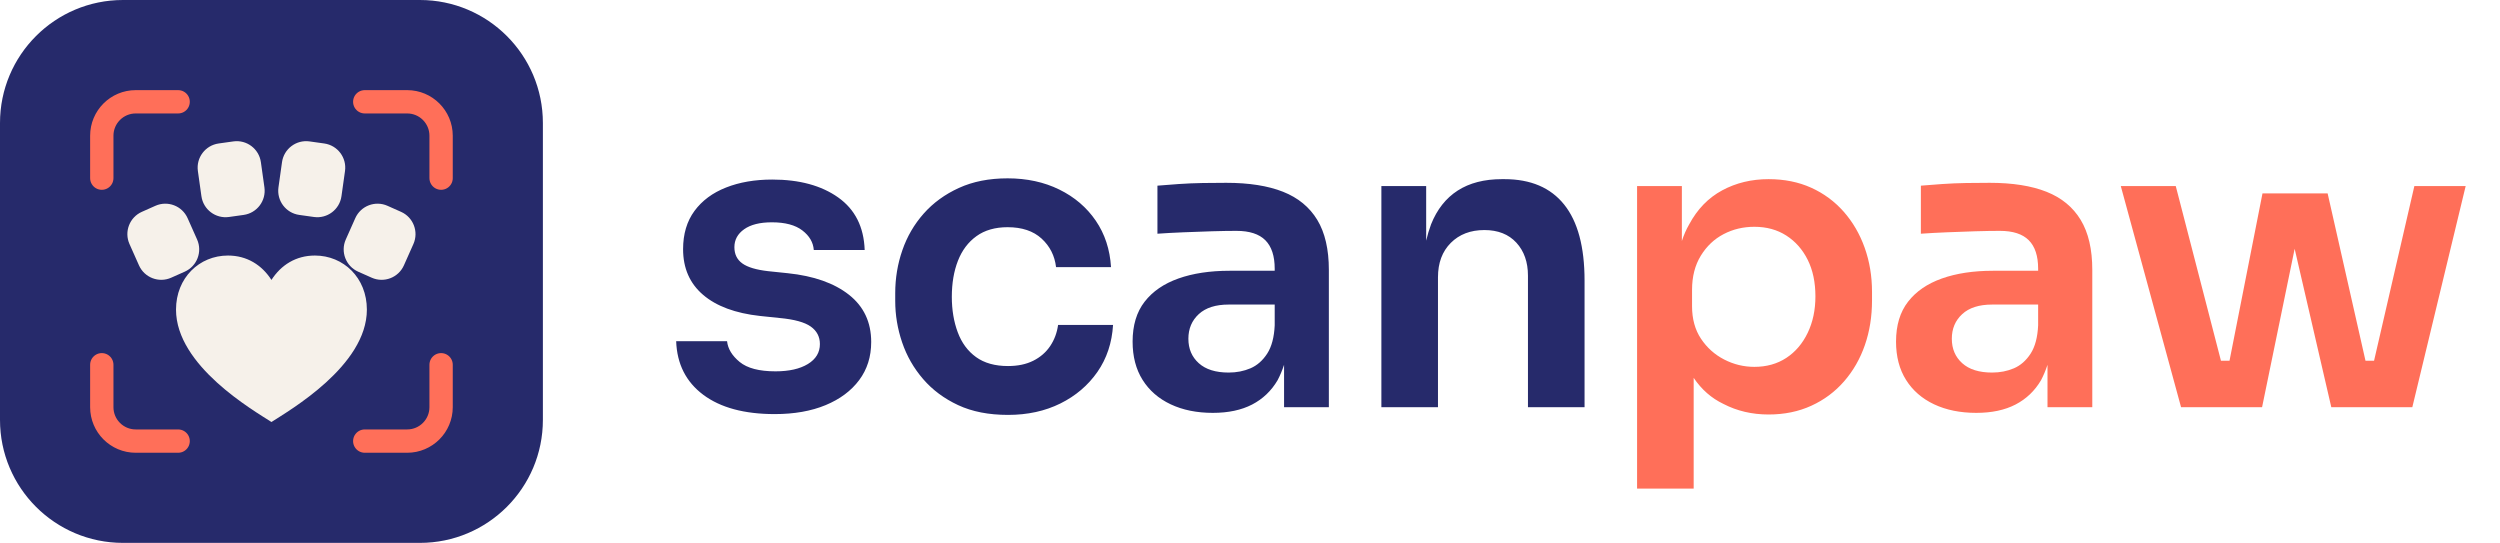
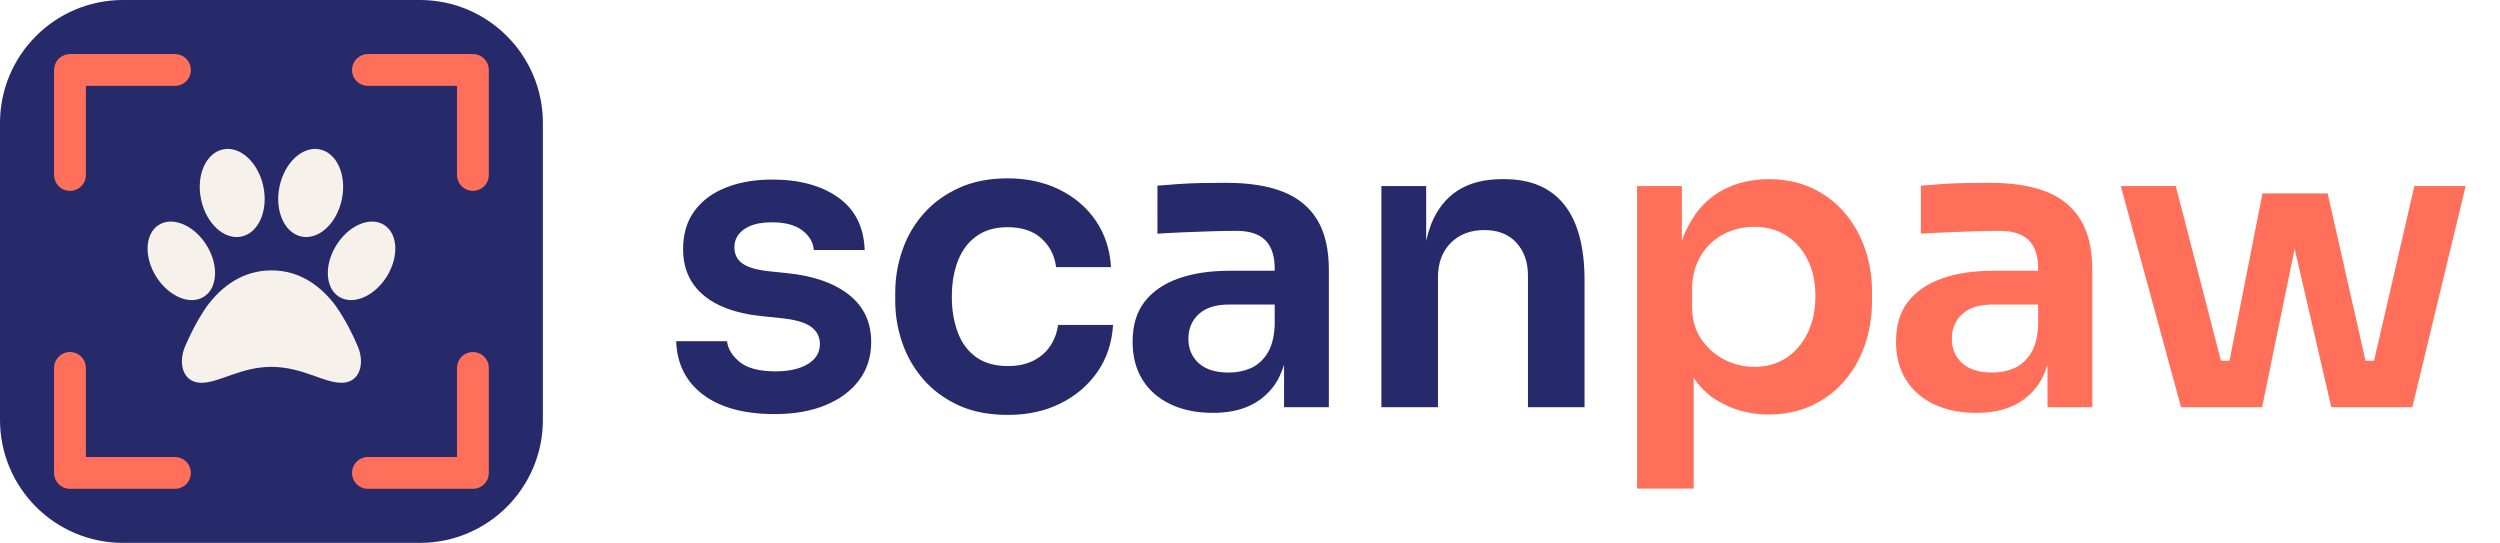
<svg xmlns="http://www.w3.org/2000/svg" viewBox="0 0 921 200" role="img" aria-label="Scan-Paw">
  <g transform="scale(0.390625)">
    <rect width="512" height="512" rx="116" fill="#262A6B" />
-     <g fill="none" stroke="#FF6F59" stroke-width="22" stroke-linecap="round" stroke-linejoin="round">
-       <path d="M96 168V128a32 32 0 0 1 32-32h40" />
-       <path d="M344 96h40a32 32 0 0 1 32 32v40" />
-       <path d="M416 344v40a32 32 0 0 1-32 32h-40" />
-       <path d="M168 416h-40a32 32 0 0 1-32-32v-40" />
+     <g fill="none" stroke="#FF6F59" stroke-width="30" stroke-linecap="round" stroke-linejoin="round">
+       <path d="M66 165V66H165" />
+       <path d="M347 66H446V165" />
+       <path d="M446 347V446H347" />
+       <path d="M165 446H66V347" />
    </g>
    <g fill="#F6F1EA">
-       <rect x="124" y="194" width="60" height="68" rx="23" transform="rotate(-24 154 228)" />
-       <rect x="188" y="134" width="60" height="70" rx="23" transform="rotate(-8 218 169)" />
-       <rect x="264" y="134" width="60" height="70" rx="23" transform="rotate(8 294 169)" />
-       <rect x="328" y="194" width="60" height="68" rx="23" transform="rotate(24 358 228)" />
-       <path d="M256 398c-17-11-90-53-90-106 0-30 22-51 49-51 18 0 32 9 41 23 9-14 23-23 41-23 27 0 49 21 49 51 0 53-73 95-90 106z" />
+       <ellipse cx="171" cy="246" rx="28" ry="40" transform="rotate(-32 171 246)" />
+       <ellipse cx="219" cy="182" rx="30" ry="42" transform="rotate(-12 219 182)" />
+       <ellipse cx="293" cy="182" rx="30" ry="42" transform="rotate(12 293 182)" />
+       <ellipse cx="341" cy="246" rx="28" ry="40" transform="rotate(32 341 246)" />
+       <path d="M256 255C283 255 303 270 317 289C326 302 333 316 338 328C344 344 339 361 322 361C305 361 285 346 256 346C227 346 207 361 190 361C173 361 168 344 174 328C179 316 186 302 195 289C209 270 229 255 256 255Z" />
    </g>
  </g>
  <path fill="#262A6B" d="M285.40 152.55L285.40 152.55Q268.60 152.55 259.07 145.43Q249.55 138.30 249.10 125.70L249.10 125.70L267.85 125.70Q268.30 129.90 272.50 133.35Q276.70 136.80 285.70 136.80L285.70 136.80Q293.20 136.80 297.63 134.10Q302.05 131.40 302.05 126.75L302.05 126.75Q302.05 122.70 298.68 120.30Q295.30 117.90 287.20 117.15L287.20 117.15L280 116.40Q266.35 114.90 259 108.60Q251.65 102.30 251.65 91.80L251.65 91.80Q251.65 83.40 255.85 77.70Q260.05 72 267.48 69.08Q274.90 66.15 284.50 66.15L284.50 66.15Q299.50 66.15 308.80 72.75Q318.10 79.35 318.55 92.10L318.55 92.10L299.80 92.10Q299.50 87.90 295.60 84.90Q291.70 81.90 284.35 81.90L284.35 81.90Q277.75 81.90 274.15 84.45Q270.55 87 270.55 91.05L270.55 91.05Q270.55 94.95 273.48 97.05Q276.40 99.15 283 99.90L283 99.90L290.20 100.65Q304.60 102.15 312.77 108.60Q320.95 115.05 320.95 126L320.95 126Q320.95 134.10 316.52 140.03Q312.10 145.95 304.15 149.25Q296.20 152.55 285.40 152.55ZM371.35 152.85L371.35 152.85Q360.70 152.85 352.98 149.25Q345.25 145.65 340.08 139.65Q334.90 133.65 332.35 126.15Q329.80 118.65 329.80 110.85L329.80 110.85L329.80 108Q329.80 99.75 332.43 92.18Q335.05 84.60 340.30 78.67Q345.55 72.75 353.28 69.23Q361 65.70 371.20 65.70L371.20 65.70Q381.85 65.70 390.25 69.83Q398.65 73.95 403.68 81.30Q408.70 88.65 409.30 98.40L409.30 98.40L389.05 98.40Q388.30 92.10 383.73 87.90Q379.15 83.70 371.20 83.70L371.20 83.70Q364.30 83.70 359.73 87Q355.15 90.30 352.90 96.08Q350.65 101.85 350.65 109.35L350.65 109.35Q350.65 116.55 352.83 122.40Q355 128.25 359.58 131.55Q364.15 134.85 371.35 134.85L371.35 134.85Q376.75 134.85 380.65 132.90Q384.55 130.95 386.88 127.50Q389.20 124.05 389.80 119.70L389.80 119.70L410.05 119.70Q409.45 129.60 404.28 137.03Q399.10 144.45 390.63 148.65Q382.15 152.85 371.35 152.85ZM489.55 150L473.05 150L473.05 134.40Q472 137.55 470.65 140.10L470.65 140.10Q467.20 145.95 461.28 149.03Q455.35 152.10 446.80 152.10L446.80 152.10Q437.95 152.10 431.28 148.95Q424.60 145.80 420.93 139.95Q417.25 134.10 417.25 125.85L417.25 125.85Q417.25 116.85 421.68 111.15Q426.10 105.45 434.13 102.60Q442.15 99.75 452.95 99.75L452.95 99.75L469.60 99.75L469.60 99Q469.60 91.95 466.15 88.50Q462.70 85.05 455.50 85.05L455.50 85.05Q451.75 85.05 446.50 85.20Q441.25 85.35 435.93 85.58Q430.60 85.80 426.40 86.10L426.40 86.10L426.40 68.40Q429.85 68.10 434.20 67.80Q438.55 67.50 443.13 67.42Q447.70 67.35 451.75 67.35L451.75 67.35Q464.35 67.35 472.68 70.65Q481 73.95 485.28 81Q489.55 88.05 489.55 99.45L489.55 99.45L489.55 150ZM469.60 119.85L469.60 112.20L452.65 112.20Q445.45 112.20 441.63 115.72Q437.80 119.25 437.80 124.80Q437.80 130.35 441.63 133.80Q445.45 137.25 452.65 137.25L452.65 137.25Q457 137.25 460.68 135.68Q464.35 134.10 466.83 130.28Q469.30 126.45 469.60 119.85L469.60 119.85ZM529.75 150L508.90 150L508.90 68.55L525.40 68.55L525.40 88.65Q526.15 85.50 527.20 82.65L527.20 82.65Q530.50 74.40 537.02 70.20Q543.55 66 553.30 66L553.30 66L554.20 66Q568.75 66 576.25 75.38Q583.75 84.75 583.75 103.35L583.75 103.35L583.75 150L562.90 150L562.90 101.55Q562.90 94.05 558.63 89.40Q554.35 84.75 546.85 84.75L546.85 84.75Q539.20 84.75 534.48 89.47Q529.75 94.20 529.75 102.15L529.75 102.15L529.75 150Z" />
  <path fill="#FF6F59" d="M623.95 180L603.10 180L603.10 68.55L619.60 68.55L619.60 88.80Q620.65 85.50 622.30 82.65L622.30 82.65Q626.80 74.25 634.45 70.13Q642.10 66 651.55 66L651.55 66Q660.25 66 667.23 69.15Q674.20 72.30 679.23 78Q684.25 83.70 686.95 91.28Q689.65 98.85 689.65 107.55L689.65 107.55L689.65 110.70Q689.65 119.55 687.02 127.13Q684.40 134.70 679.38 140.47Q674.35 146.25 667.30 149.47Q660.25 152.70 651.55 152.70L651.55 152.70Q642.40 152.70 634.90 148.80L634.90 148.80Q628.30 145.65 623.95 139.20L623.95 139.20L623.95 180ZM646.30 135.15L646.30 135.15Q653.05 135.15 658.08 131.85Q663.10 128.55 665.95 122.63Q668.80 116.70 668.80 109.20L668.80 109.20Q668.80 101.40 665.95 95.70Q663.10 90 658.08 86.78Q653.05 83.55 646.30 83.55L646.30 83.55Q640.15 83.55 634.98 86.25Q629.80 88.95 626.58 94.20Q623.35 99.45 623.35 106.80L623.35 106.80L623.35 112.80Q623.35 119.85 626.65 124.80Q629.95 129.75 635.20 132.45Q640.45 135.15 646.30 135.15ZM770.80 150L754.30 150L754.30 134.40Q753.25 137.55 751.90 140.10L751.90 140.10Q748.45 145.95 742.52 149.03Q736.60 152.10 728.05 152.10L728.05 152.10Q719.20 152.10 712.52 148.95Q705.85 145.80 702.18 139.95Q698.50 134.10 698.50 125.85L698.50 125.85Q698.50 116.85 702.93 111.15Q707.35 105.45 715.38 102.60Q723.40 99.75 734.20 99.75L734.20 99.75L750.85 99.75L750.85 99Q750.85 91.95 747.40 88.50Q743.95 85.05 736.75 85.05L736.75 85.05Q733 85.05 727.75 85.20Q722.50 85.35 717.18 85.58Q711.85 85.80 707.65 86.10L707.65 86.10L707.65 68.40Q711.10 68.10 715.45 67.80Q719.80 67.50 724.38 67.42Q728.95 67.35 733 67.35L733 67.35Q745.60 67.35 753.93 70.65Q762.25 73.95 766.52 81Q770.80 88.05 770.80 99.45L770.80 99.45L770.80 150ZM750.85 119.85L750.85 112.20L733.90 112.20Q726.70 112.20 722.88 115.72Q719.05 119.25 719.05 124.80Q719.05 130.35 722.88 133.80Q726.70 137.25 733.90 137.25L733.90 137.25Q738.25 137.25 741.93 135.68Q745.60 134.10 748.08 130.28Q750.55 126.45 750.85 119.85L750.85 119.85ZM833.35 150L803.50 150L781.30 68.55L801.55 68.55L818.20 132.90L821.35 132.90L833.50 71.25L857.50 71.25L871.45 132.90L874.60 132.90L889.45 68.55L908.35 68.55L888.70 150L858.85 150L845.35 91.65L833.35 150Z" />
</svg>
